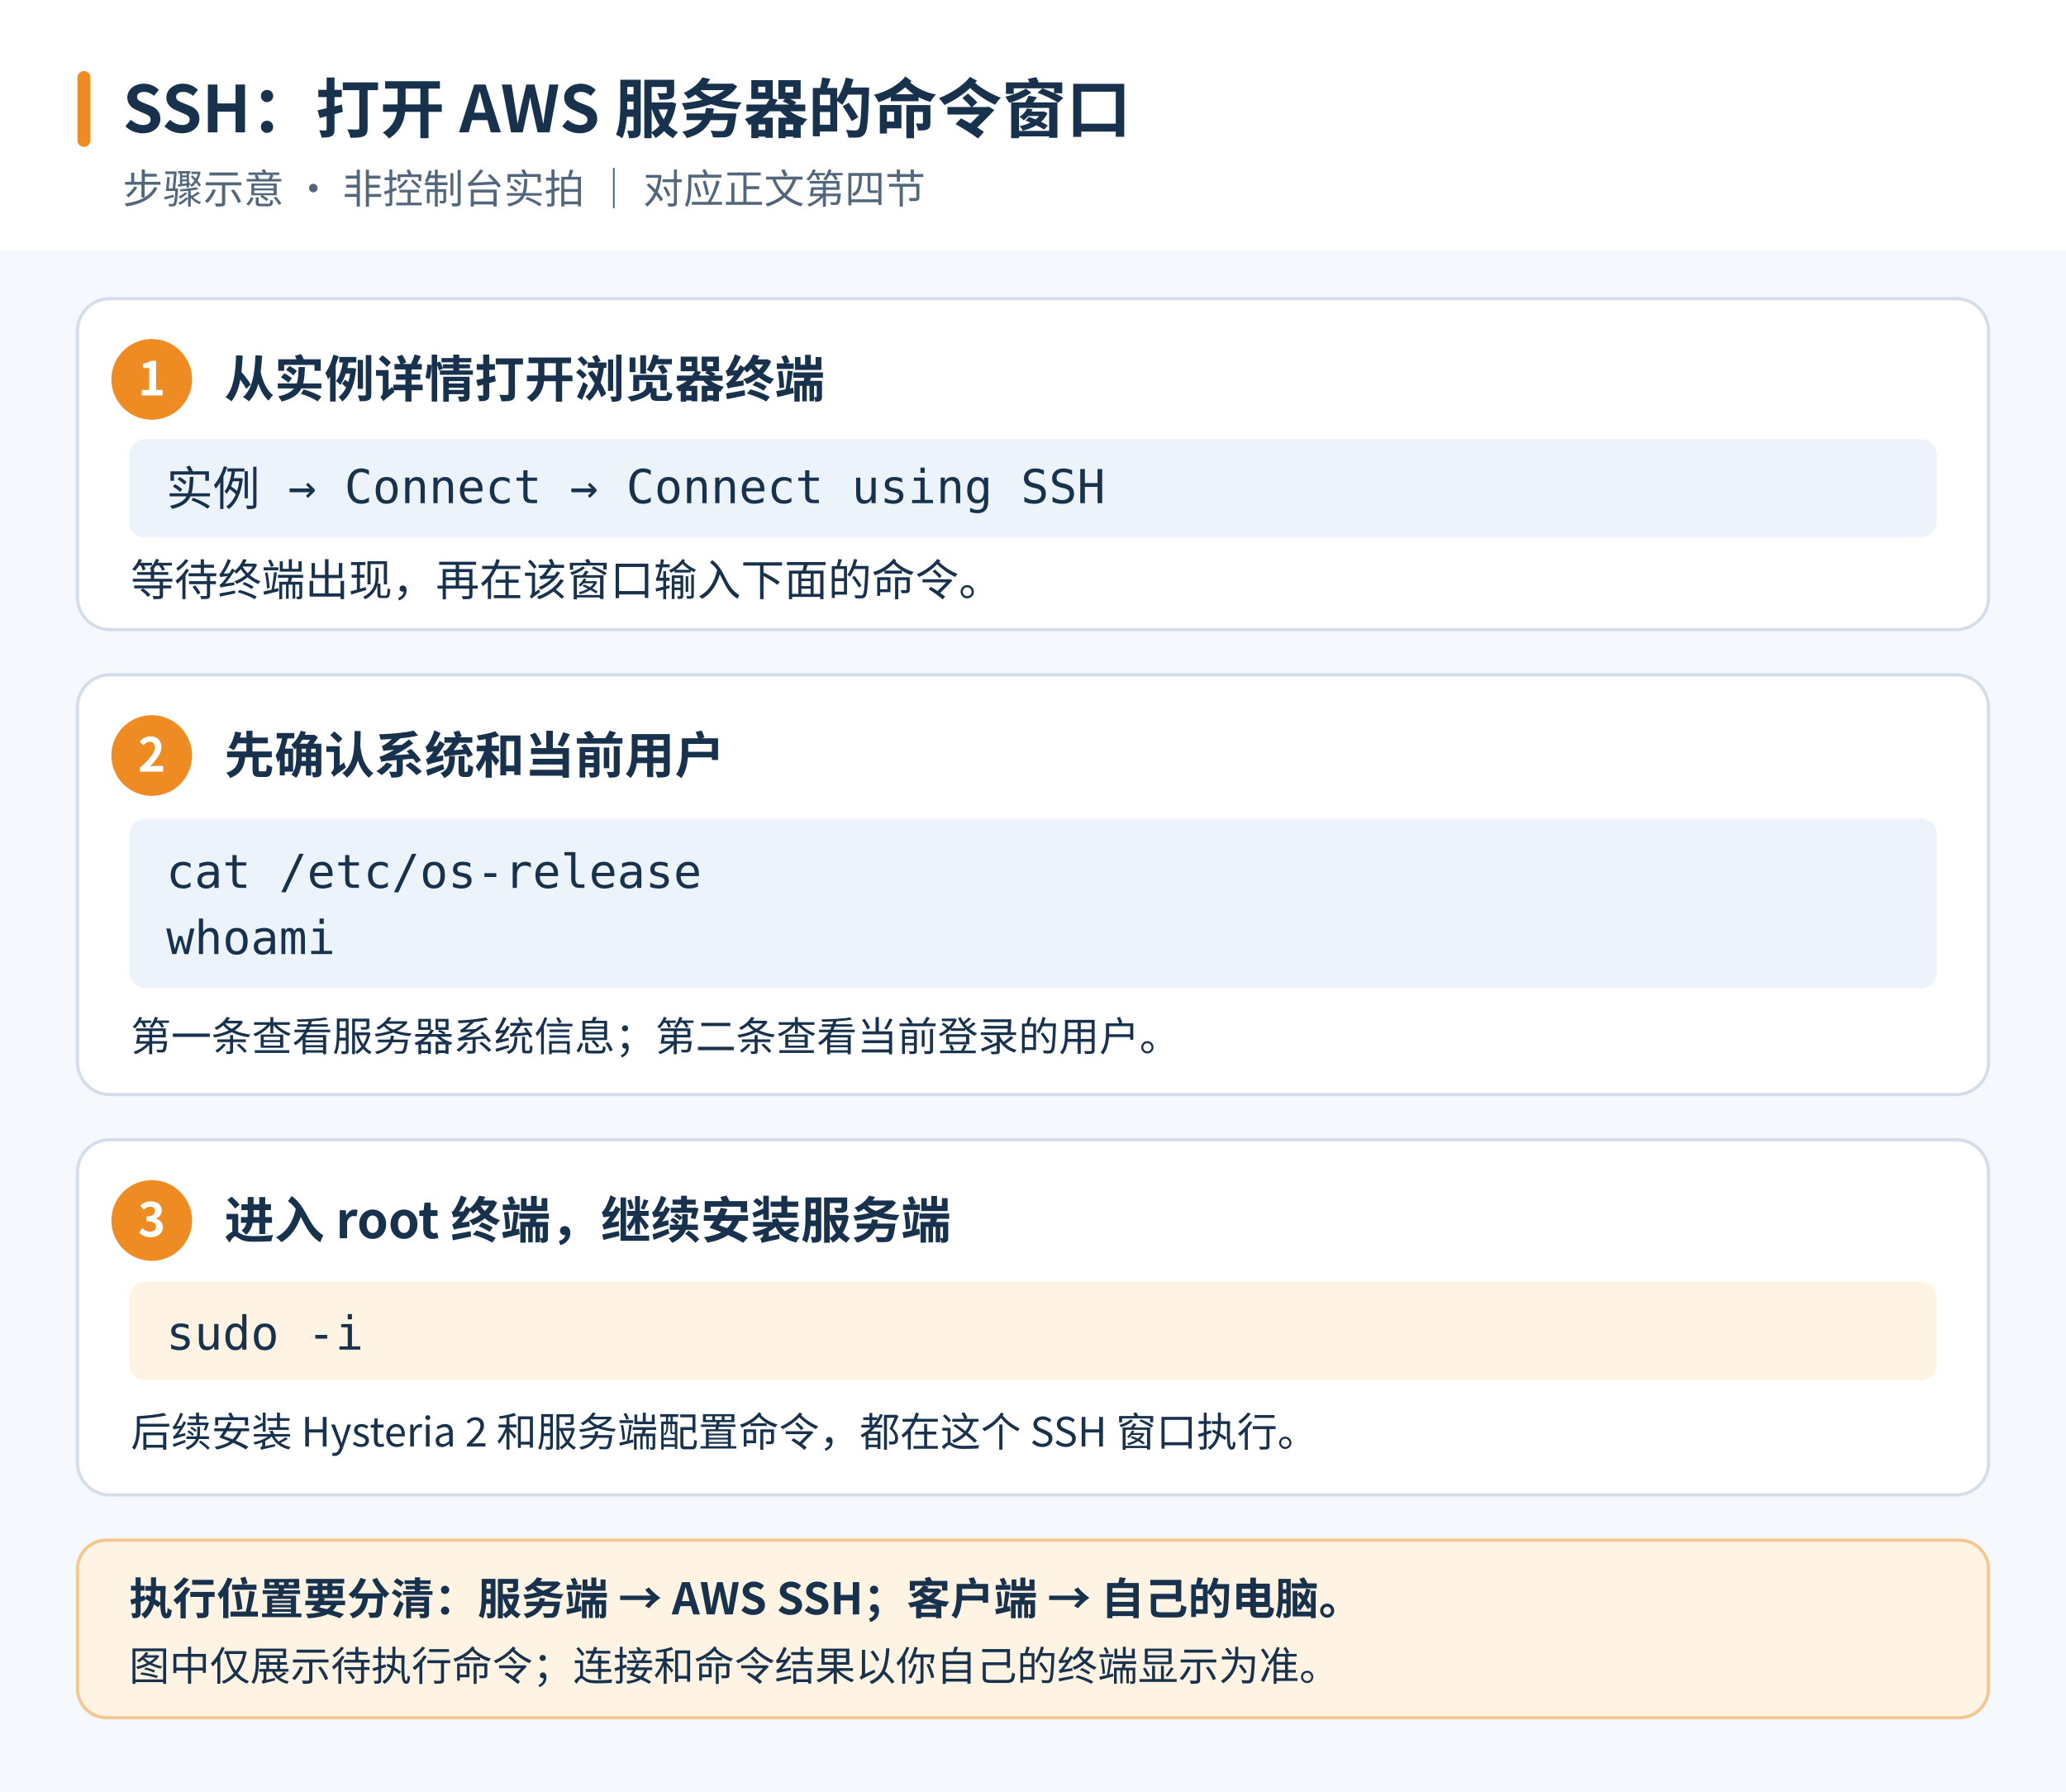
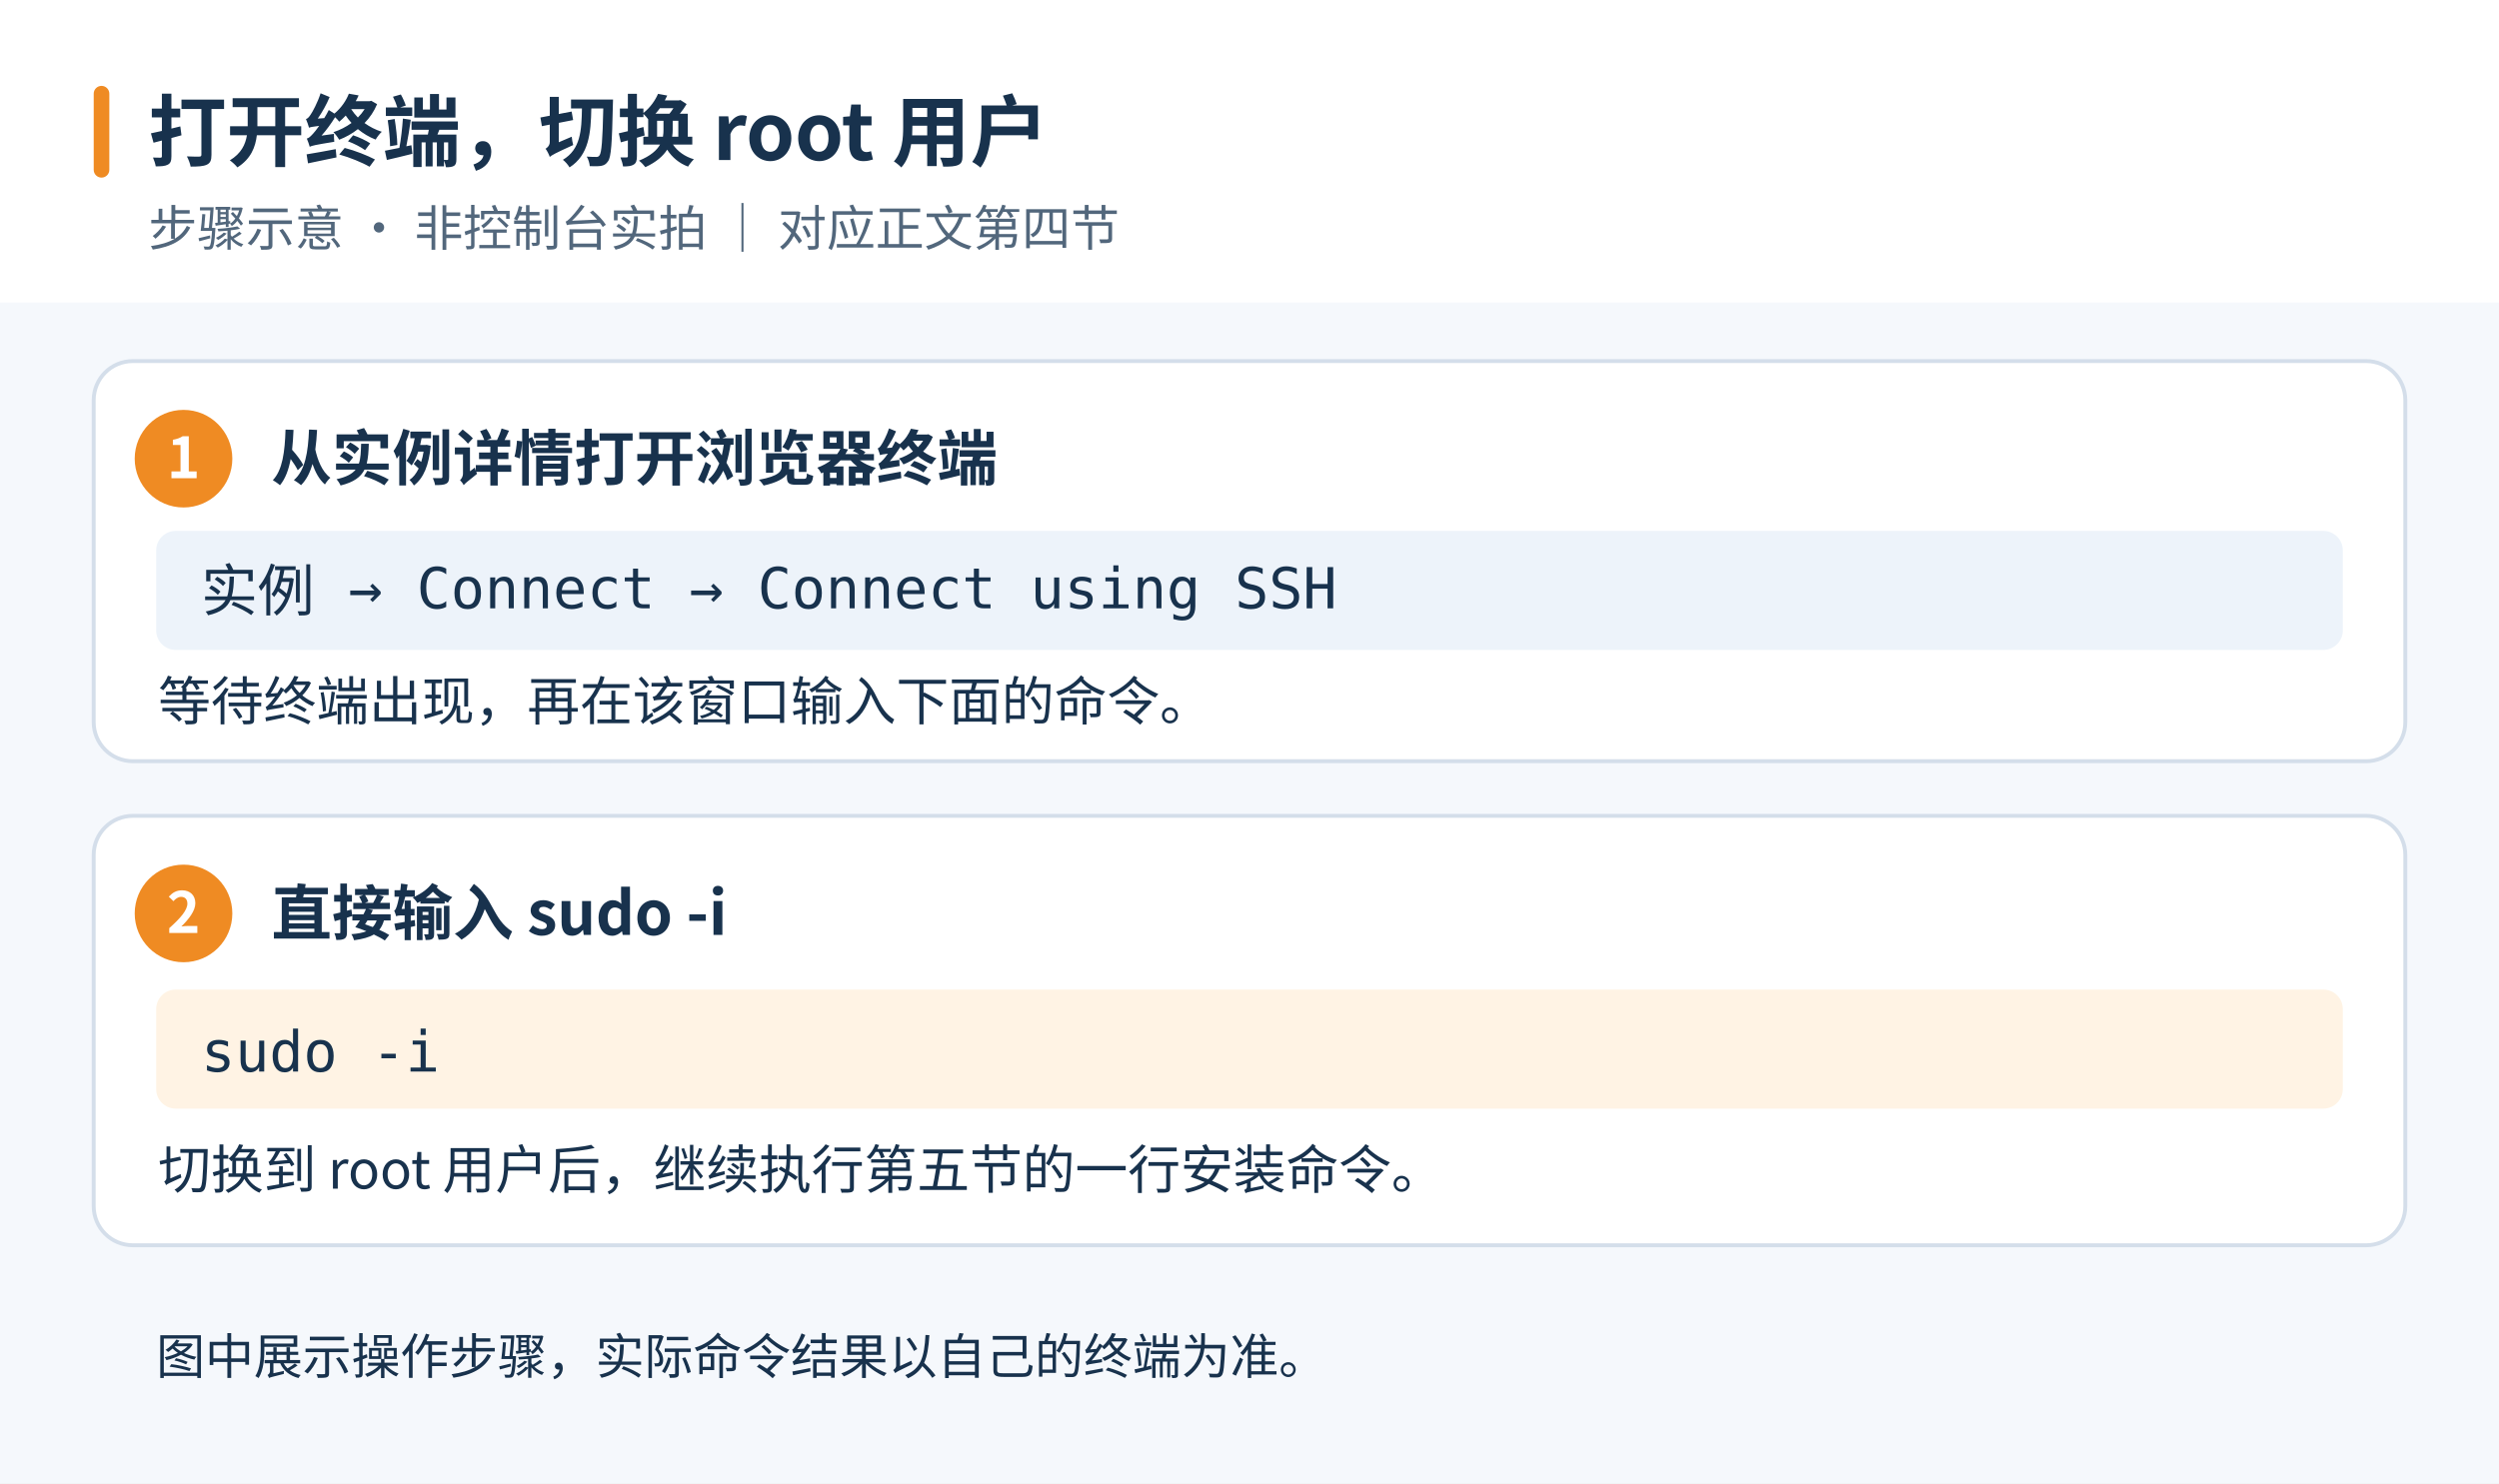
- <svg xmlns="http://www.w3.org/2000/svg" width="1280" height="1110" viewBox="0 0 1280 1110" role="img" aria-labelledby="title desc">
+ <svg xmlns="http://www.w3.org/2000/svg" width="1280" height="760" viewBox="0 0 1280 760" role="img" aria-labelledby="title desc">
  <defs>
    <style>
      text { font-family: "PingFang SC", "Noto Sans CJK SC", sans-serif; fill: #18324d; }
      .title { font-size: 40px; font-weight: 700; }
      .subtitle { font-size: 25px; fill: #52677c; }
      .heading { font-size: 31px; font-weight: 650; }
      .body { font-size: 27px; }
      .small { font-size: 25px; }
      .code { font-family: ui-monospace, "SFMono-Regular", Consolas, monospace; font-size: 29px; }
      .badge { font-size: 29px; font-weight: 750; fill: #ffffff; text-anchor: middle; }
    </style>
  </defs>
-   <rect width="1280" height="1110" fill="#f5f8fc" />
+   <rect width="1280" height="760" fill="#f5f8fc" />
  <rect width="1280" height="155" fill="#ffffff" />
  <rect x="48" y="44" width="8" height="47" rx="4" fill="#ef8b23" />
-   <text class="title" x="76" y="82">SSH：打开 AWS 服务器的命令窗口</text>
+   <text class="title" x="76" y="82">打开终端，切换 root 用户</text>
  <text class="subtitle" x="76" y="126">步骤示意 · 非控制台实拍 ｜ 对应正文第四节</text>
  <rect x="48" y="185" width="1184" height="205" rx="20" fill="#ffffff" stroke="#d4deea" stroke-width="2" />
  <circle cx="94" cy="235" r="25" fill="#ef8b23" />
  <text class="badge" x="94" y="245">1</text>
  <text class="heading" x="139" y="246">从实例详情打开浏览器终端</text>
  <rect x="80" y="272" width="1120" height="61" rx="10" fill="#edf3fa" />
  <text class="code" x="103" y="313">实例 → Connect → Connect using SSH</text>
  <text class="body" x="81" y="369">等待终端出现，再在该窗口输入下面的命令。</text>
-   <rect x="48" y="418" width="1184" height="260" rx="20" fill="#ffffff" stroke="#d4deea" stroke-width="2" />
+   <rect x="48" y="418" width="1184" height="220" rx="20" fill="#ffffff" stroke="#d4deea" stroke-width="2" />
  <circle cx="94" cy="468" r="25" fill="#ef8b23" />
  <text class="badge" x="94" y="478">2</text>
-   <text class="heading" x="139" y="479">先确认系统和当前用户</text>
-   <rect x="80" y="507" width="1120" height="105" rx="10" fill="#edf3fa" />
-   <text class="code" x="103" y="550">cat /etc/os-release</text>
-   <text class="code" x="103" y="591">whoami</text>
-   <text class="small" x="81" y="651">第一条查看服务器系统信息；第二条查看当前登录的用户。</text>
-   <rect x="48" y="706" width="1184" height="220" rx="20" fill="#ffffff" stroke="#d4deea" stroke-width="2" />
-   <circle cx="94" cy="756" r="25" fill="#ef8b23" />
-   <text class="badge" x="94" y="766">3</text>
-   <text class="heading" x="139" y="767">进入 root 终端，继续安装服务端</text>
-   <rect x="80" y="794" width="1120" height="61" rx="10" fill="#fff3e4" />
-   <text class="code" x="103" y="836">sudo -i</text>
-   <text class="small" x="81" y="896">后续安装 Hysteria 2 和服务端配置命令，都在这个 SSH 窗口执行。</text>
-   <rect x="48" y="954" width="1184" height="110" rx="18" fill="#fff3e4" stroke="#f2c890" stroke-width="2" />
-   <text class="body" x="80" y="1000" font-weight="650">执行位置要分清：服务端 → AWS SSH；客户端 → 自己的电脑。</text>
-   <text class="small" x="80" y="1041">图中仅展示待执行命令；连接和命令结果以你自己的终端显示为准。</text>
+   <text class="heading" x="139" y="479">直接输入 sudo -i</text>
+   <rect x="80" y="507" width="1120" height="61" rx="10" fill="#fff3e4" />
+   <text class="code" x="103" y="549">sudo -i</text>
+   <text class="body" x="81" y="609">切换到 root 用户后，继续执行第五节的一行安装命令。</text>
+   <text class="small" x="80" y="704">图中展示操作步骤，实际命令结果以自己的终端为准。</text>
</svg>
